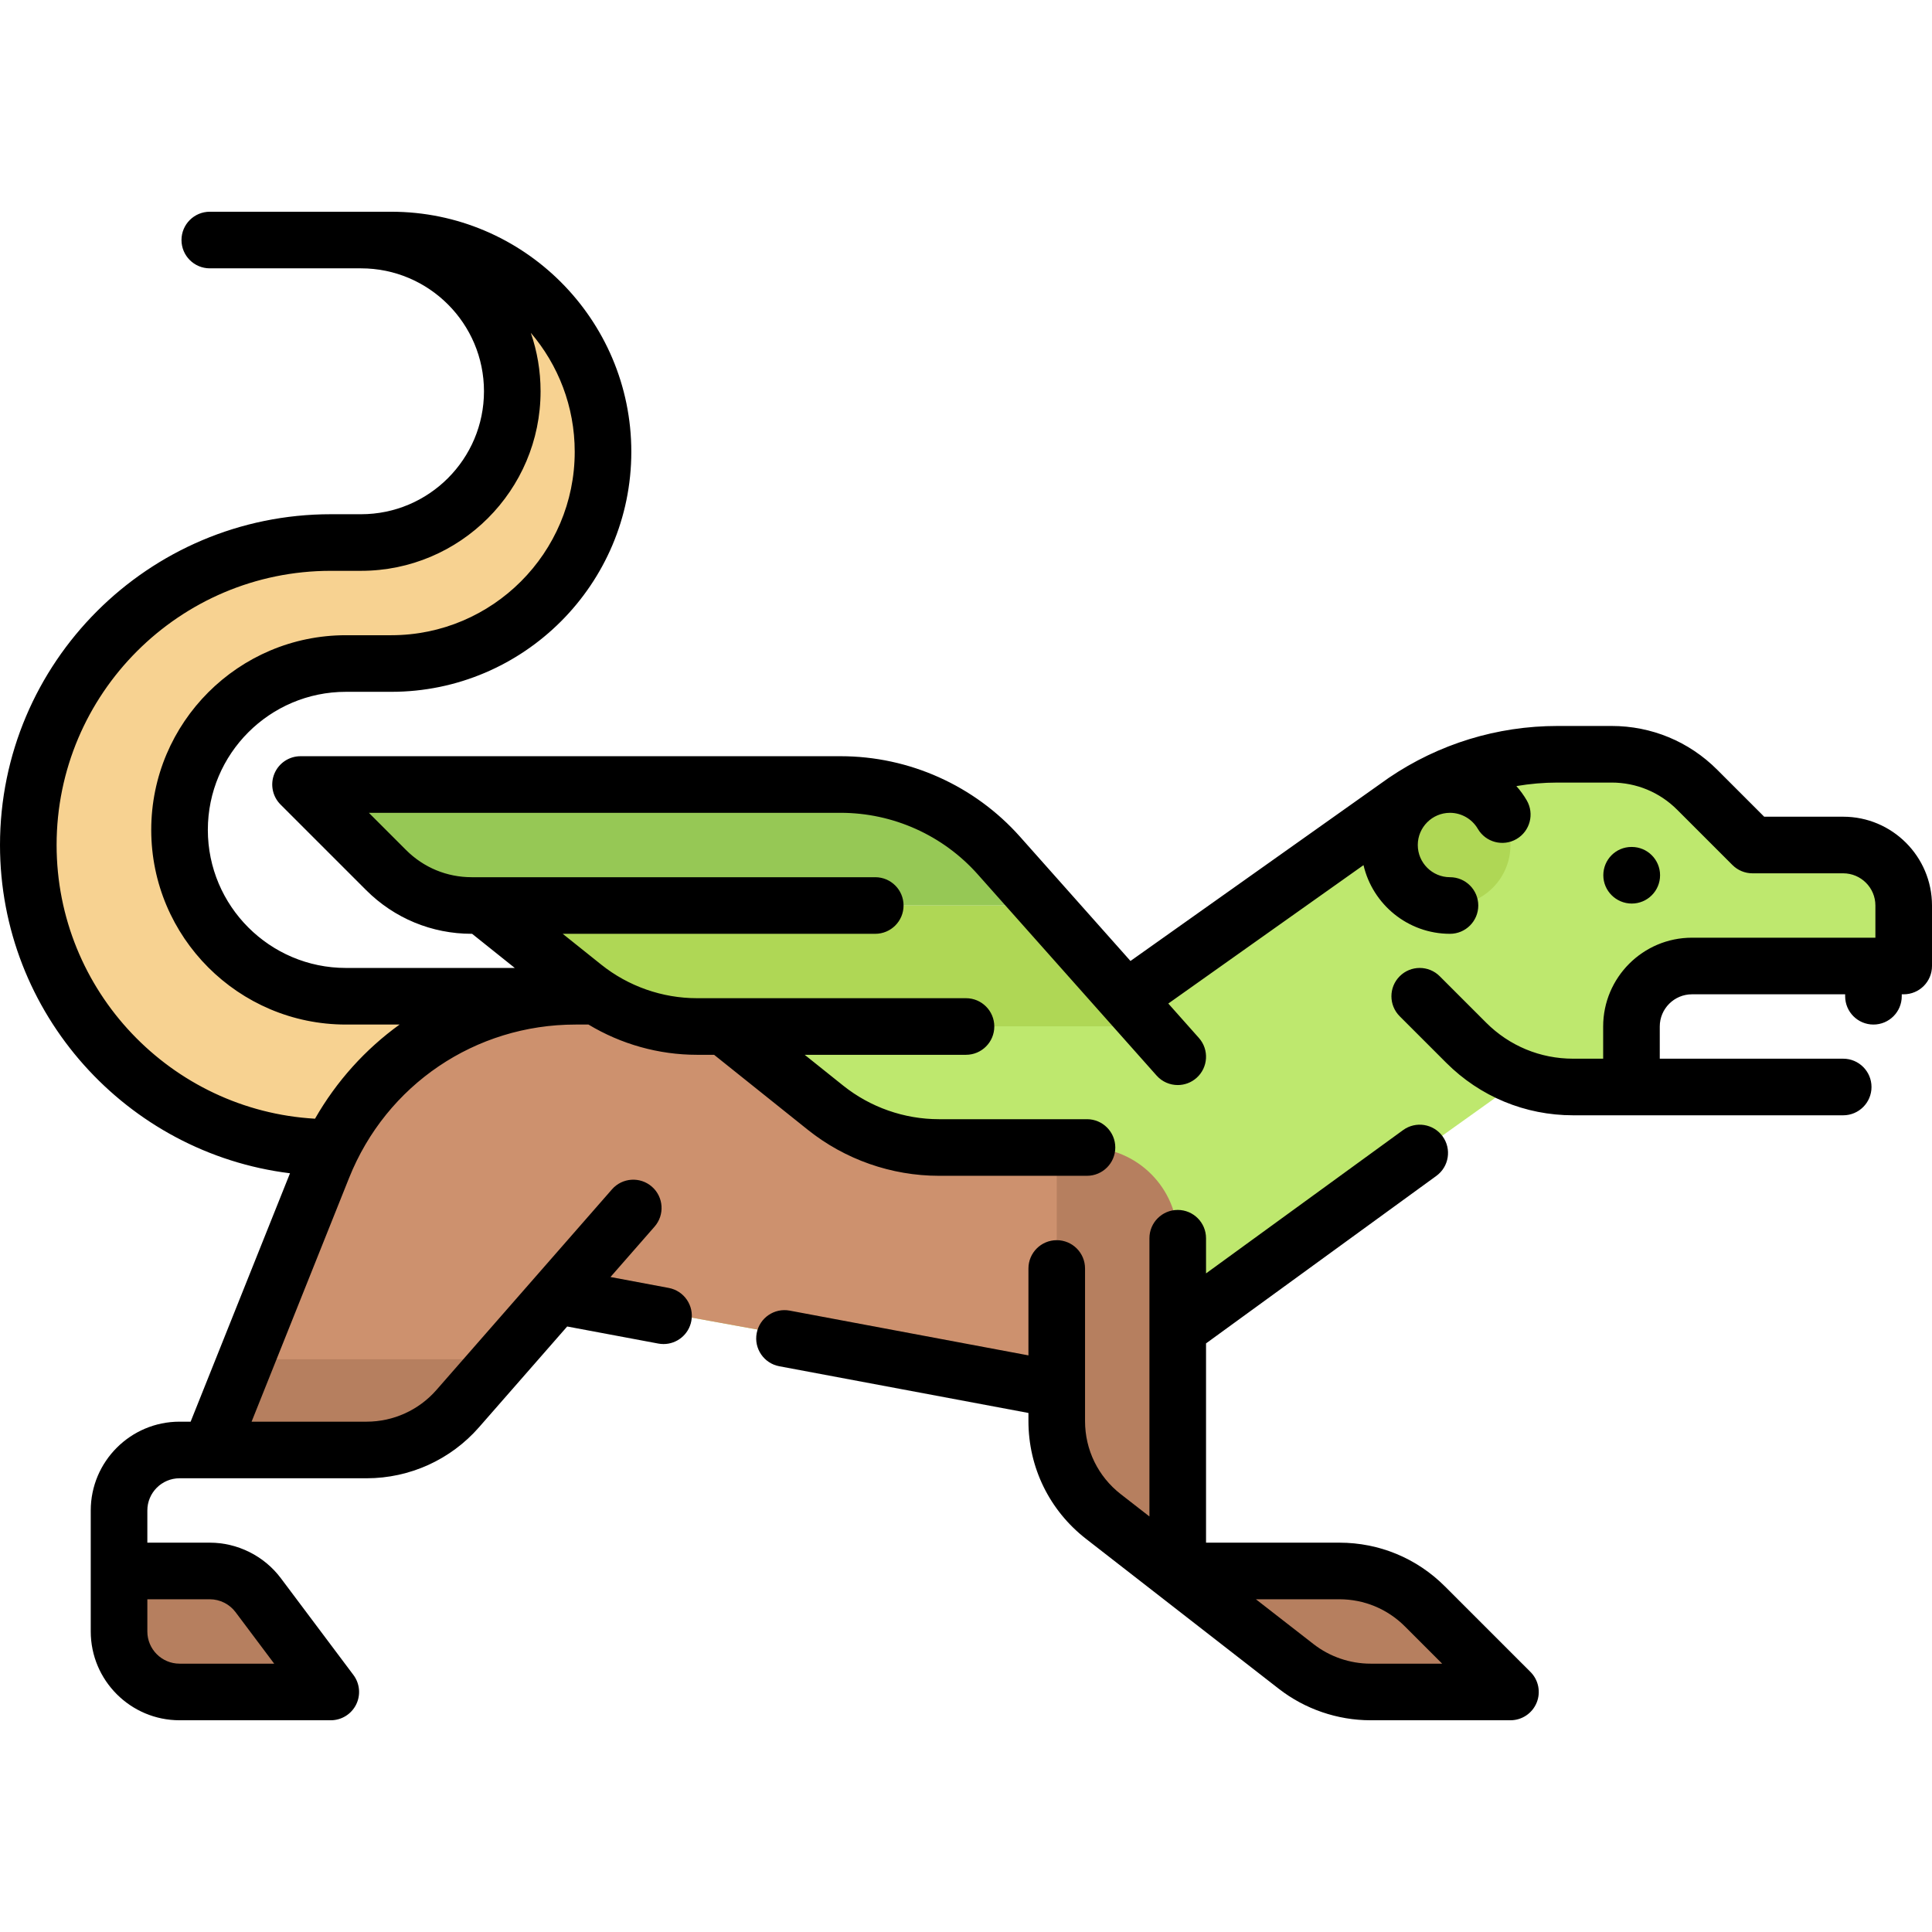
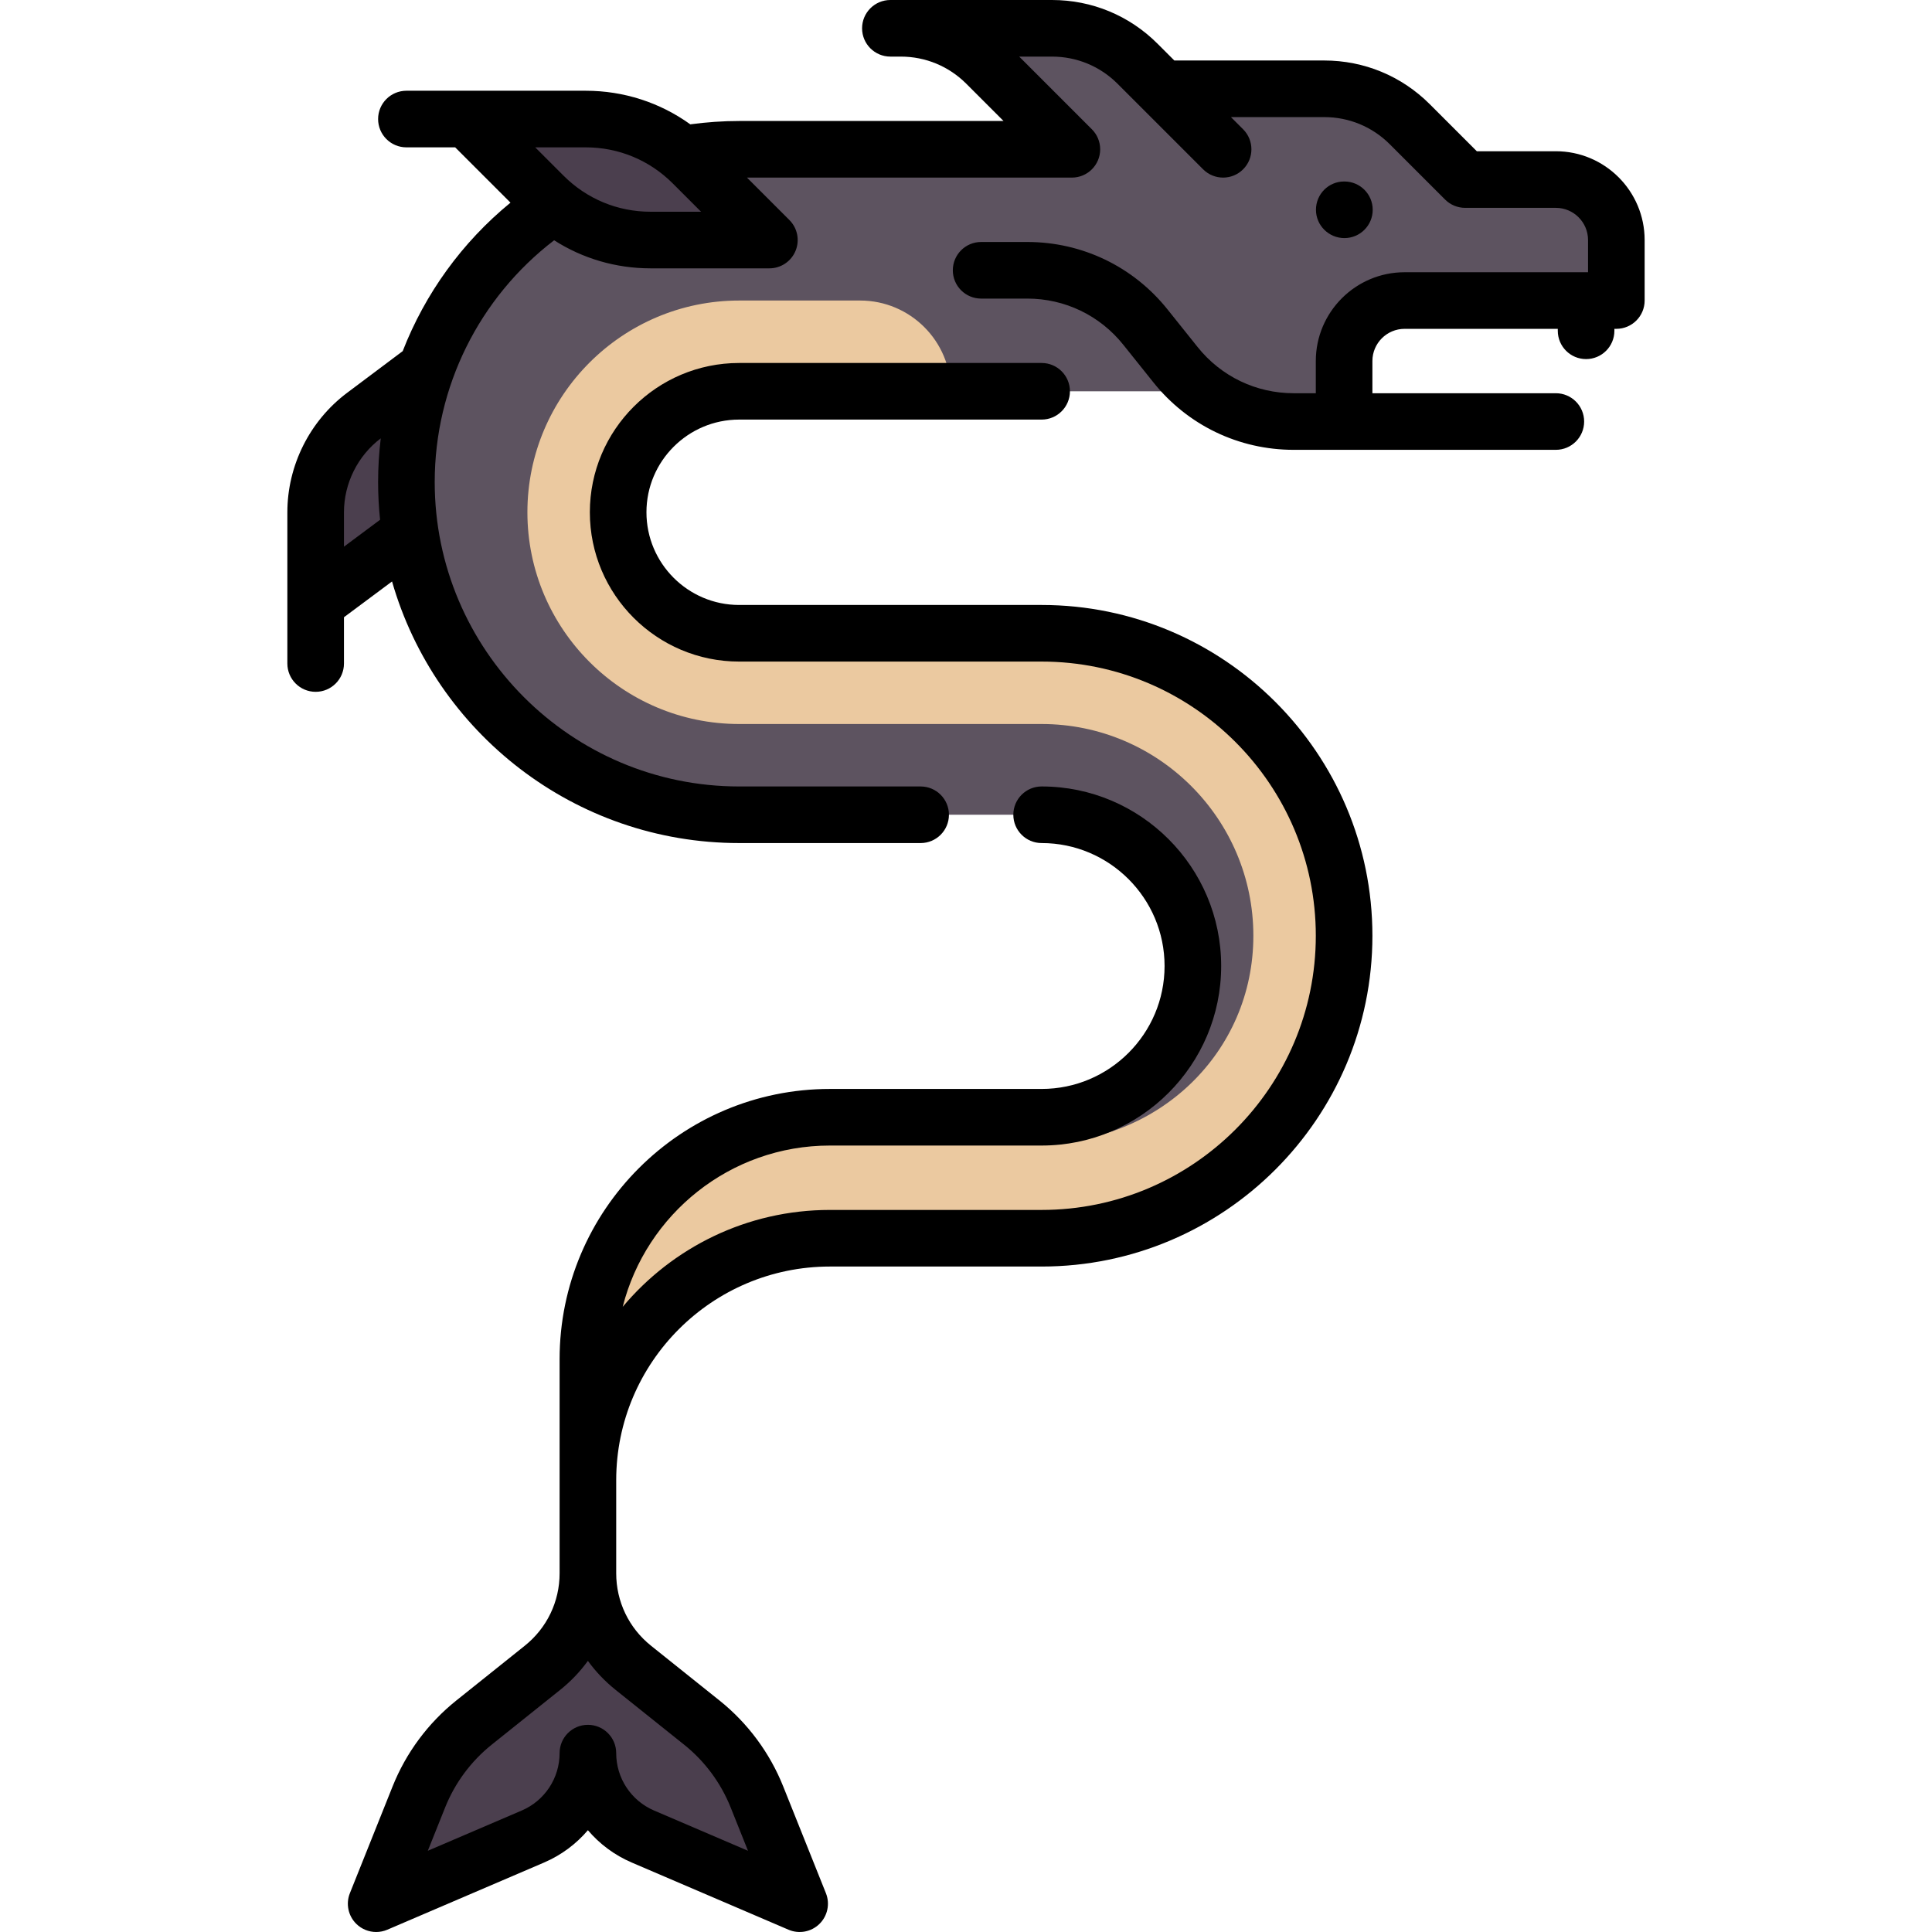
<svg xmlns="http://www.w3.org/2000/svg" version="1.1" id="Capa_1" x="0px" y="0px" viewBox="0 0 512 512" style="enable-background:new 0 0 512 512;" xml:space="preserve">
-   <path style="fill:#F7D291;" d="M47.581,219.927c0-24.35,19.739-44.089,44.089-44.089h12.024c30.99,0,56.113-25.123,56.113-56.113  c0-30.991-25.123-56.113-56.113-56.113h-8.016c22.136,0,40.081,17.945,40.081,40.081s-17.944,40.081-40.081,40.081h-8.016  c-44.272,0-80.161,35.889-80.161,80.161s35.89,80.161,80.161,80.161h70.77l-1.36-40.081H91.669  C67.32,264.016,47.581,244.277,47.581,219.927z" />
-   <path style="fill:#BEE86E;" d="M488.468,223.935H464.42l-14.656-14.656c-6.014-6.014-14.17-9.392-22.674-9.392h-14.319  c-14.443,0-28.553,4.334-40.504,12.443l-72.988,51.752l-146.74-0.065c-29.501,0-56.029,17.96-66.985,45.351l-29.956,74.891H97.16  c9.246,0,18.043-3.991,24.131-10.95l26.727-30.545l140.046,25.463l112.226-80.161h32.065v-16.032  c0-8.854,7.178-16.032,16.032-16.032H504.5V239.97C504.5,231.113,497.322,223.935,488.468,223.935z" />
-   <path style="fill:#CD916E;" d="M121.29,373.309l26.728-30.546l140.046,25.463l4.018-2.87c26.737-19.098,13.226-61.259-19.631-61.259  H256v-40.035l-103.462-0.046c-29.501,0-56.029,17.96-66.985,45.351l-29.956,74.891H97.16  C106.406,384.258,115.202,380.267,121.29,373.309z" />
-   <circle style="fill:#AFD755;" cx="384.26" cy="223.94" r="16.03" />
-   <path style="fill:#96C855;" d="M280.048,239.968H124.991c-8.504,0-16.66-3.378-22.673-9.391l-22.673-22.673h145.096  c14.882,0,29.155,5.912,39.678,16.435L280.048,239.968z" />
-   <path style="fill:#AFD755;" d="M135.758,239.968l22.673,22.673c6.013,6.013,14.169,9.391,22.673,9.391h122.993l-32.065-32.065  H135.758V239.968z" />
-   <path style="fill:#BEE86E;" d="M199.887,272.032l22.673,22.673c6.013,6.013,14.169,9.392,22.673,9.392h52.223  c14.283,0,21.436-17.269,11.337-27.369l-4.696-4.696H199.887z" />
+   <path style="fill:#4B3F4E;" d="M83.654,131.75v28.056l32.065-24.048V95.677l-22.445,16.834  C87.218,117.053,83.654,124.181,83.654,131.75z" />
+   <path style="fill:#5D5360;" d="M412.316,47.581h-17.407c-4.252,0-8.33-1.689-11.337-4.696l-9.961-9.961  c-6.013-6.014-14.17-9.392-22.674-9.392h-42.831l-8.989-8.989c-4.51-4.51-10.627-7.043-17.004-7.043h-30.12l32.065,32.065H195.88  c-48.699,0-88.177,39.478-88.177,88.177l0,0c0,48.699,39.478,88.177,88.177,88.177h78.439c20.933,0,39.627,15.304,41.615,36.143  c2.28,23.905-16.457,44.018-39.892,44.018h-56.113c-35.417,0-64.129,28.712-64.129,64.129v32.065  c0-35.417,28.712-64.129,64.129-64.129h53.367c42.696,0,79.976-32.22,82.734-74.826c3.022-46.688-33.951-85.496-79.988-85.496  h-78.784c-16.747,0-31.702-12.244-33.291-28.915c-1.824-19.124,13.165-35.214,31.914-35.214h128.258l8.016,8.016h24.048V95.677  c0-8.854,7.178-16.032,16.032-16.032h56.113V63.613C428.348,54.759,421.17,47.581,412.316,47.581z" />
+   <path style="fill:#EBC9A0;" d="M164.107,378.51c-0.192,1.89-0.291,3.807-0.291,5.748  C163.816,382.318,163.955,380.412,164.107,378.51z" />
  <g>
-     <path style="fill:#B67F5F;" d="M47.581,448.387h40.081l-19.239-25.652c-3.028-4.037-7.779-6.413-12.826-6.413H31.548v16.032   C31.548,441.209,38.727,448.387,47.581,448.387z" />
-     <path style="fill:#B67F5F;" d="M377.618,425.714c-6.014-6.014-14.169-9.391-22.674-9.391h-42.831h-1.145l32.542,25.31   c5.628,4.377,12.555,6.754,19.685,6.754h37.095L377.618,425.714z" />
-     <path style="fill:#B67F5F;" d="M312.113,416.323l-22.445-16.834c-6.056-4.542-9.619-11.669-9.619-19.239v-76.153h8.016   c13.282,0,24.048,10.767,24.048,24.048V416.323z" />
-     <path style="fill:#B67F5F;" d="M132.752,360.21H65.216l-9.619,24.048H97.16c9.246,0,18.041-3.991,24.131-10.95L132.752,360.21z" />
+     <path style="fill:#4B3F4E;" d="M200.589,476.193c-3.087-7.717-8.121-14.502-14.611-19.694l-18.145-14.516   c-7.606-6.085-12.034-15.298-12.034-25.038c0,9.74-4.428,18.953-12.034,25.038l-18.145,14.516   c-6.49,5.192-11.524,11.977-14.611,19.694L99.686,504.5l41.538-17.802c8.842-3.789,14.575-12.484,14.575-22.104   c0,9.62,5.733,18.315,14.575,22.104l41.538,17.802L200.589,476.193z" />
+     <path style="fill:#4B3F4E;" d="M183.571,43.288c-7.517-7.517-17.711-11.739-28.341-11.739h-31.495l20.325,20.325   c7.517,7.517,17.711,11.739,28.341,11.739h31.495L183.571,43.288z" />
  </g>
-   <path d="M382.92,420.411c-7.472-7.473-17.408-11.589-27.976-11.589h-35.332v-52.81l61.04-44.393  c3.35-2.436,4.091-7.127,1.654-10.477c-2.436-3.349-7.125-4.09-10.477-1.654l-52.218,37.977v-9.32c0-4.143-3.358-7.5-7.5-7.5  s-7.5,3.357-7.5,7.5v73.733l-7.581-5.896c-6.027-4.688-9.483-11.754-9.483-19.39v-8.488c0-0.005,0-0.009,0-0.014v-31.929  c0-4.142-3.358-7.5-7.5-7.5s-7.5,3.358-7.5,7.5v23.028l-63.264-11.862c-4.071-0.764-7.991,1.918-8.754,5.989s1.918,7.99,5.989,8.754  l66.028,12.38v2.142c0,12.298,5.567,23.681,15.274,31.23l51.082,39.73c6.91,5.375,15.537,8.334,24.291,8.334h37.095  c3.034,0,5.768-1.827,6.929-4.63c1.161-2.802,0.519-6.029-1.626-8.173L382.92,420.411z M363.195,440.887  c-5.435,0-10.792-1.837-15.082-5.174l-15.287-11.891h22.118c6.562,0,12.73,2.556,17.37,7.195l9.87,9.87H363.195z" />
-   <path d="M488.468,216.436h-20.942l-12.46-12.46c-7.473-7.473-17.408-11.588-27.976-11.588h-14.32  c-16.006,0-31.468,4.75-44.714,13.736c-0.043,0.029-0.085,0.059-0.127,0.089l-68.341,48.456l-29.257-32.914  c-12.061-13.568-29.39-21.351-47.544-21.351H79.645c-3.034,0-5.768,1.827-6.929,4.63c-1.161,2.803-0.519,6.028,1.626,8.174  l22.673,22.672c7.473,7.473,17.408,11.588,27.976,11.588h0.12l11.311,9.048H91.669c-20.175,0-36.589-16.414-36.589-36.588  c0-20.175,16.414-36.589,36.589-36.589h12.024c35.076,0,63.613-28.537,63.613-63.613s-28.537-63.613-63.613-63.613H55.597  c-4.142,0-7.5,3.358-7.5,7.5s3.358,7.5,7.5,7.5h40.081c17.965,0,32.581,14.616,32.581,32.581s-14.616,32.581-32.581,32.581h-8.016  C39.325,136.274,0,175.599,0,223.936c0,44.677,33.596,81.651,76.851,86.994L50.52,376.758h-2.939  c-12.976,0-23.532,10.557-23.532,23.532v32.064c0,12.976,10.557,23.533,23.532,23.533h40.081c2.841,0,5.438-1.605,6.708-4.146  c1.271-2.541,0.997-5.581-0.708-7.854l-19.238-25.651c-4.42-5.895-11.458-9.414-18.826-9.414h-16.55v-8.532  c0-4.704,3.828-8.532,8.532-8.532h49.58c11.409,0,22.262-4.924,29.776-13.511l23.374-26.713l24.147,4.524  c0.467,0.087,0.932,0.129,1.391,0.129c3.538,0,6.688-2.515,7.363-6.119c0.763-4.071-1.918-7.99-5.989-8.753l-15.438-2.895  l11.684-13.353c2.728-3.117,2.412-7.855-0.706-10.583c-3.117-2.727-7.855-2.412-10.583,0.706l-46.531,53.179  c-4.665,5.331-11.403,8.389-18.487,8.389H66.674l25.842-64.605c9.875-24.686,33.434-40.636,60.021-40.636h3.415  c8.631,5.202,18.607,8.016,28.741,8.016h4.547l24.851,19.882c9.82,7.856,22.155,12.183,34.731,12.183h39.241  c4.142,0,7.5-3.358,7.5-7.5s-3.358-7.5-7.5-7.5h-39.241c-9.184,0-18.19-3.159-25.361-8.896l-10.211-8.169H256  c4.142,0,7.5-3.358,7.5-7.5s-3.358-7.5-7.5-7.5h-71.306c-9.183,0-18.189-3.159-25.36-8.896l-10.211-8.168h82.829  c4.142,0,7.5-3.358,7.5-7.5s-3.358-7.5-7.5-7.5h-106.96c-6.562,0-12.73-2.555-17.37-7.195l-9.87-9.87h125.034  c13.874,0,27.116,5.947,36.333,16.316l47.388,53.312c1.482,1.667,3.54,2.517,5.608,2.517c1.772,0,3.551-0.625,4.98-1.895  c3.096-2.751,3.375-7.493,0.623-10.588l-8.105-9.118l51.73-36.678c2.424,10.414,11.774,18.199,22.916,18.199  c4.142,0,7.5-3.358,7.5-7.5s-3.358-7.5-7.5-7.5c-4.705,0-8.533-3.828-8.533-8.532c0-4.704,3.828-8.532,8.533-8.532  c3.025,0,5.853,1.627,7.38,4.246c2.087,3.579,6.68,4.787,10.257,2.701c3.578-2.086,4.788-6.679,2.701-10.257  c-0.793-1.359-1.714-2.621-2.741-3.775c3.583-0.611,7.23-0.932,10.914-0.932h14.319c6.562,0,12.73,2.555,17.37,7.195l14.657,14.657  c1.407,1.407,3.314,2.197,5.303,2.197h24.048c4.705,0,8.532,3.828,8.532,8.532v8.532h-48.613c-12.976,0-23.532,10.557-23.532,23.532  v8.532h-7.963c-8.703,0-16.884-3.389-23.038-9.542l-12.309-12.309c-2.929-2.929-7.678-2.929-10.606,0  c-2.929,2.929-2.929,7.678,0,10.606l12.309,12.309c8.987,8.987,20.935,13.936,33.645,13.936h71.576c4.142,0,7.5-3.358,7.5-7.5  s-3.358-7.5-7.5-7.5h-48.613v-8.532c0-4.705,3.828-8.532,8.532-8.532h40.597v0.516c0,4.142,3.358,7.5,7.5,7.5s7.5-3.358,7.5-7.5  V263.5h0.516c4.142,0,7.5-3.358,7.5-7.5v-16.032C512,226.992,501.443,216.436,488.468,216.436z M55.597,423.822  c2.671,0,5.223,1.276,6.826,3.413l10.239,13.652H47.581c-4.705,0-8.532-3.828-8.532-8.533v-8.532H55.597z M83.484,296.468  C45.356,294.295,15,262.598,15,223.936c0-40.065,32.596-72.661,72.661-72.661h8.016c26.236,0,47.581-21.345,47.581-47.581  c0-5.424-0.912-10.637-2.591-15.497c7.255,8.494,11.64,19.509,11.64,31.529c0,26.806-21.808,48.613-48.613,48.613H91.669  c-28.446,0-51.589,23.143-51.589,51.589c0,28.446,23.143,51.588,51.589,51.588h14.224C96.853,278.043,89.185,286.498,83.484,296.468  z" />
-   <path d="M439.935,231.952c0-4.142-3.358-7.5-7.5-7.5h-0.08c-4.142,0-7.46,3.358-7.46,7.5s3.398,7.5,7.54,7.5  S439.935,236.094,439.935,231.952z" />
+   <path style="fill:#EBC9A0;" d="M276.041,167.823H195.88c-17.709,0-32.065-14.356-32.065-32.065s14.355-32.065,32.065-32.065h56.113  c0-13.281-10.764-24.048-24.048-24.048H195.88c-30.937,0-56.113,25.172-56.113,56.113s25.176,56.113,56.113,56.113h80.161  c30.937,0,56.113,25.172,56.113,56.113s-25.176,54.891-56.113,54.891h-56.113c-18.232,0-35.189,6.784-49.264,16.3  c-9.274,11.121-14.865,25.422-14.865,41.035v32.065c0-35.417,28.712-64.129,64.129-64.129h56.113  c44.272,0,80.161-35.89,80.161-80.161C356.203,203.712,320.313,167.823,276.041,167.823z" />
+   <path d="M412.315,40.081h-20.942l-12.46-12.46c-7.473-7.473-17.408-11.588-27.977-11.588h-39.725l-4.444-4.444  C299.295,4.115,289.36,0,278.792,0H235.96c-4.142,0-7.5,3.358-7.5,7.5s3.358,7.5,7.5,7.5h2.751c6.561,0,12.73,2.555,17.37,7.195  l9.87,9.87H195.88c-4.329,0-8.671,0.309-12.941,0.886c-8.027-5.776-17.625-8.902-27.71-8.902h-31.48c-0.01,0-0.02,0-0.029,0h-16.018  c-4.142,0-7.5,3.358-7.5,7.5s3.358,7.5,7.5,7.5h12.926l14.656,14.656c-12.87,10.542-22.645,24.137-28.565,39.349L91.98,104.108  c-9.91,7.432-15.826,19.265-15.826,31.652v40.081c0,4.142,3.358,7.5,7.5,7.5s7.5-3.358,7.5-7.5v-12.266l12.739-9.485  c11.469,39.986,48.365,69.331,91.987,69.331h48.098c4.142,0,7.5-3.358,7.5-7.5s-3.358-7.5-7.5-7.5H195.88  c-44.485,0-80.677-36.192-80.677-80.678c0-25.191,11.757-48.825,31.649-64.067c7.565,4.836,16.355,7.438,25.55,7.438h31.495  c3.034,0,5.768-1.827,6.929-4.63c1.161-2.803,0.519-6.028-1.626-8.173l-11.245-11.245h86.104c4.142,0,7.5-3.358,7.5-7.5  c0-2.072-0.84-3.947-2.198-5.304L270.099,15h8.693c6.561,0,12.73,2.555,17.37,7.195l22.673,22.673  c1.464,1.464,3.384,2.197,5.303,2.197s3.839-0.732,5.303-2.197c2.929-2.929,2.929-7.678,0-10.606l-3.229-3.229h24.725  c6.562,0,12.73,2.555,17.37,7.195l14.657,14.657c1.406,1.407,3.314,2.197,5.303,2.197h24.048c4.705,0,8.532,3.828,8.532,8.532v8.532  h-48.613c-12.976,0-23.532,10.557-23.532,23.532v8.532h-5.871c-9.952,0-19.225-4.457-25.441-12.228l-7.997-9.996  c-9.079-11.349-22.621-17.857-37.154-17.857h-12.231c-4.142,0-7.5,3.358-7.5,7.5s3.358,7.5,7.5,7.5h12.231  c9.952,0,19.225,4.457,25.441,12.228l7.997,9.996c9.079,11.349,22.621,17.857,37.154,17.857h69.483c4.142,0,7.5-3.358,7.5-7.5  s-3.358-7.5-7.5-7.5h-48.613v-8.532c0-4.705,3.828-8.532,8.532-8.532h40.597v0.516c0,4.142,3.358,7.5,7.5,7.5s7.5-3.358,7.5-7.5  v-0.516h0.516c4.142,0,7.5-3.358,7.5-7.5V63.613C435.848,50.637,425.291,40.081,412.315,40.081z M91.154,144.872v-9.114  c0-7.659,3.645-14.976,9.752-19.593c-0.465,3.816-0.704,7.681-0.704,11.577c0,3.378,0.179,6.716,0.522,10.004L91.154,144.872z   M172.401,56.113c-8.703,0-16.884-3.389-23.038-9.542l-7.522-7.522h13.388c8.703,0,16.884,3.389,23.038,9.542l7.522,7.522H172.401z" />
+   <path d="M363.783,55.597c0-4.142-3.358-7.5-7.5-7.5h-0.08c-4.142,0-7.46,3.358-7.46,7.5s3.398,7.5,7.54,7.5  S363.783,59.739,363.783,55.597z" />
+   <path d="M276.042,160.323H195.88c-13.545,0-24.564-11.02-24.564-24.565s11.02-24.564,24.564-24.564h80.162  c4.142,0,7.5-3.358,7.5-7.5s-3.358-7.5-7.5-7.5H195.88c-21.816,0-39.564,17.749-39.564,39.565s17.749,39.564,39.564,39.564h80.162  c40.065,0,72.661,32.596,72.661,72.661s-32.596,72.661-72.661,72.661h-56.113c-22.024,0-41.756,9.99-54.907,25.678  c6.208-24.534,28.471-42.742,54.907-42.742h56.113c26.236,0,47.581-21.345,47.581-47.581s-21.345-47.581-47.581-47.581  c-4.142,0-7.5,3.358-7.5,7.5s3.358,7.5,7.5,7.5c17.965,0,32.581,14.616,32.581,32.581s-14.616,32.581-32.581,32.581h-56.113  c-39.496,0-71.629,32.133-71.629,71.629v56.734c0,7.503-3.36,14.495-9.219,19.182l-18.146,14.516  c-7.488,5.991-13.328,13.863-16.889,22.765l-11.323,28.308c-1.127,2.817-0.446,6.035,1.725,8.153c1.43,1.395,3.32,2.132,5.24,2.132  c0.996,0,2-0.198,2.953-0.606l41.538-17.802c4.583-1.964,8.526-4.926,11.621-8.567c3.095,3.642,7.038,6.604,11.621,8.567  l41.538,17.802c2.788,1.194,6.022,0.593,8.193-1.526s2.852-5.336,1.725-8.153l-11.323-28.308l0,0  c-3.561-8.902-9.401-16.774-16.889-22.765l-18.145-14.516c-5.859-4.687-9.219-11.679-9.219-19.182v-24.669  c0-31.226,25.404-56.629,56.629-56.629h56.113c48.336,0,87.661-39.325,87.661-87.661S324.378,160.323,276.042,160.323z   M181.293,462.354c5.468,4.375,9.733,10.123,12.333,16.623l4.598,11.497l-24.895-10.669c-6.093-2.611-10.03-8.582-10.03-15.21  c0-4.142-3.358-7.5-7.5-7.5s-7.5,3.358-7.5,7.5c0,6.628-3.937,12.599-10.03,15.21l-24.895,10.669l4.599-11.496  c2.6-6.5,6.864-12.249,12.332-16.623l18.145-14.516c2.822-2.257,5.284-4.847,7.349-7.69c2.065,2.844,4.527,5.433,7.349,7.69  L181.293,462.354z" />
  <g>
</g>
  <g>
</g>
  <g>
</g>
  <g>
</g>
  <g>
</g>
  <g>
</g>
  <g>
</g>
  <g>
</g>
  <g>
</g>
  <g>
</g>
  <g>
</g>
  <g>
</g>
  <g>
</g>
  <g>
</g>
  <g>
</g>
</svg>
